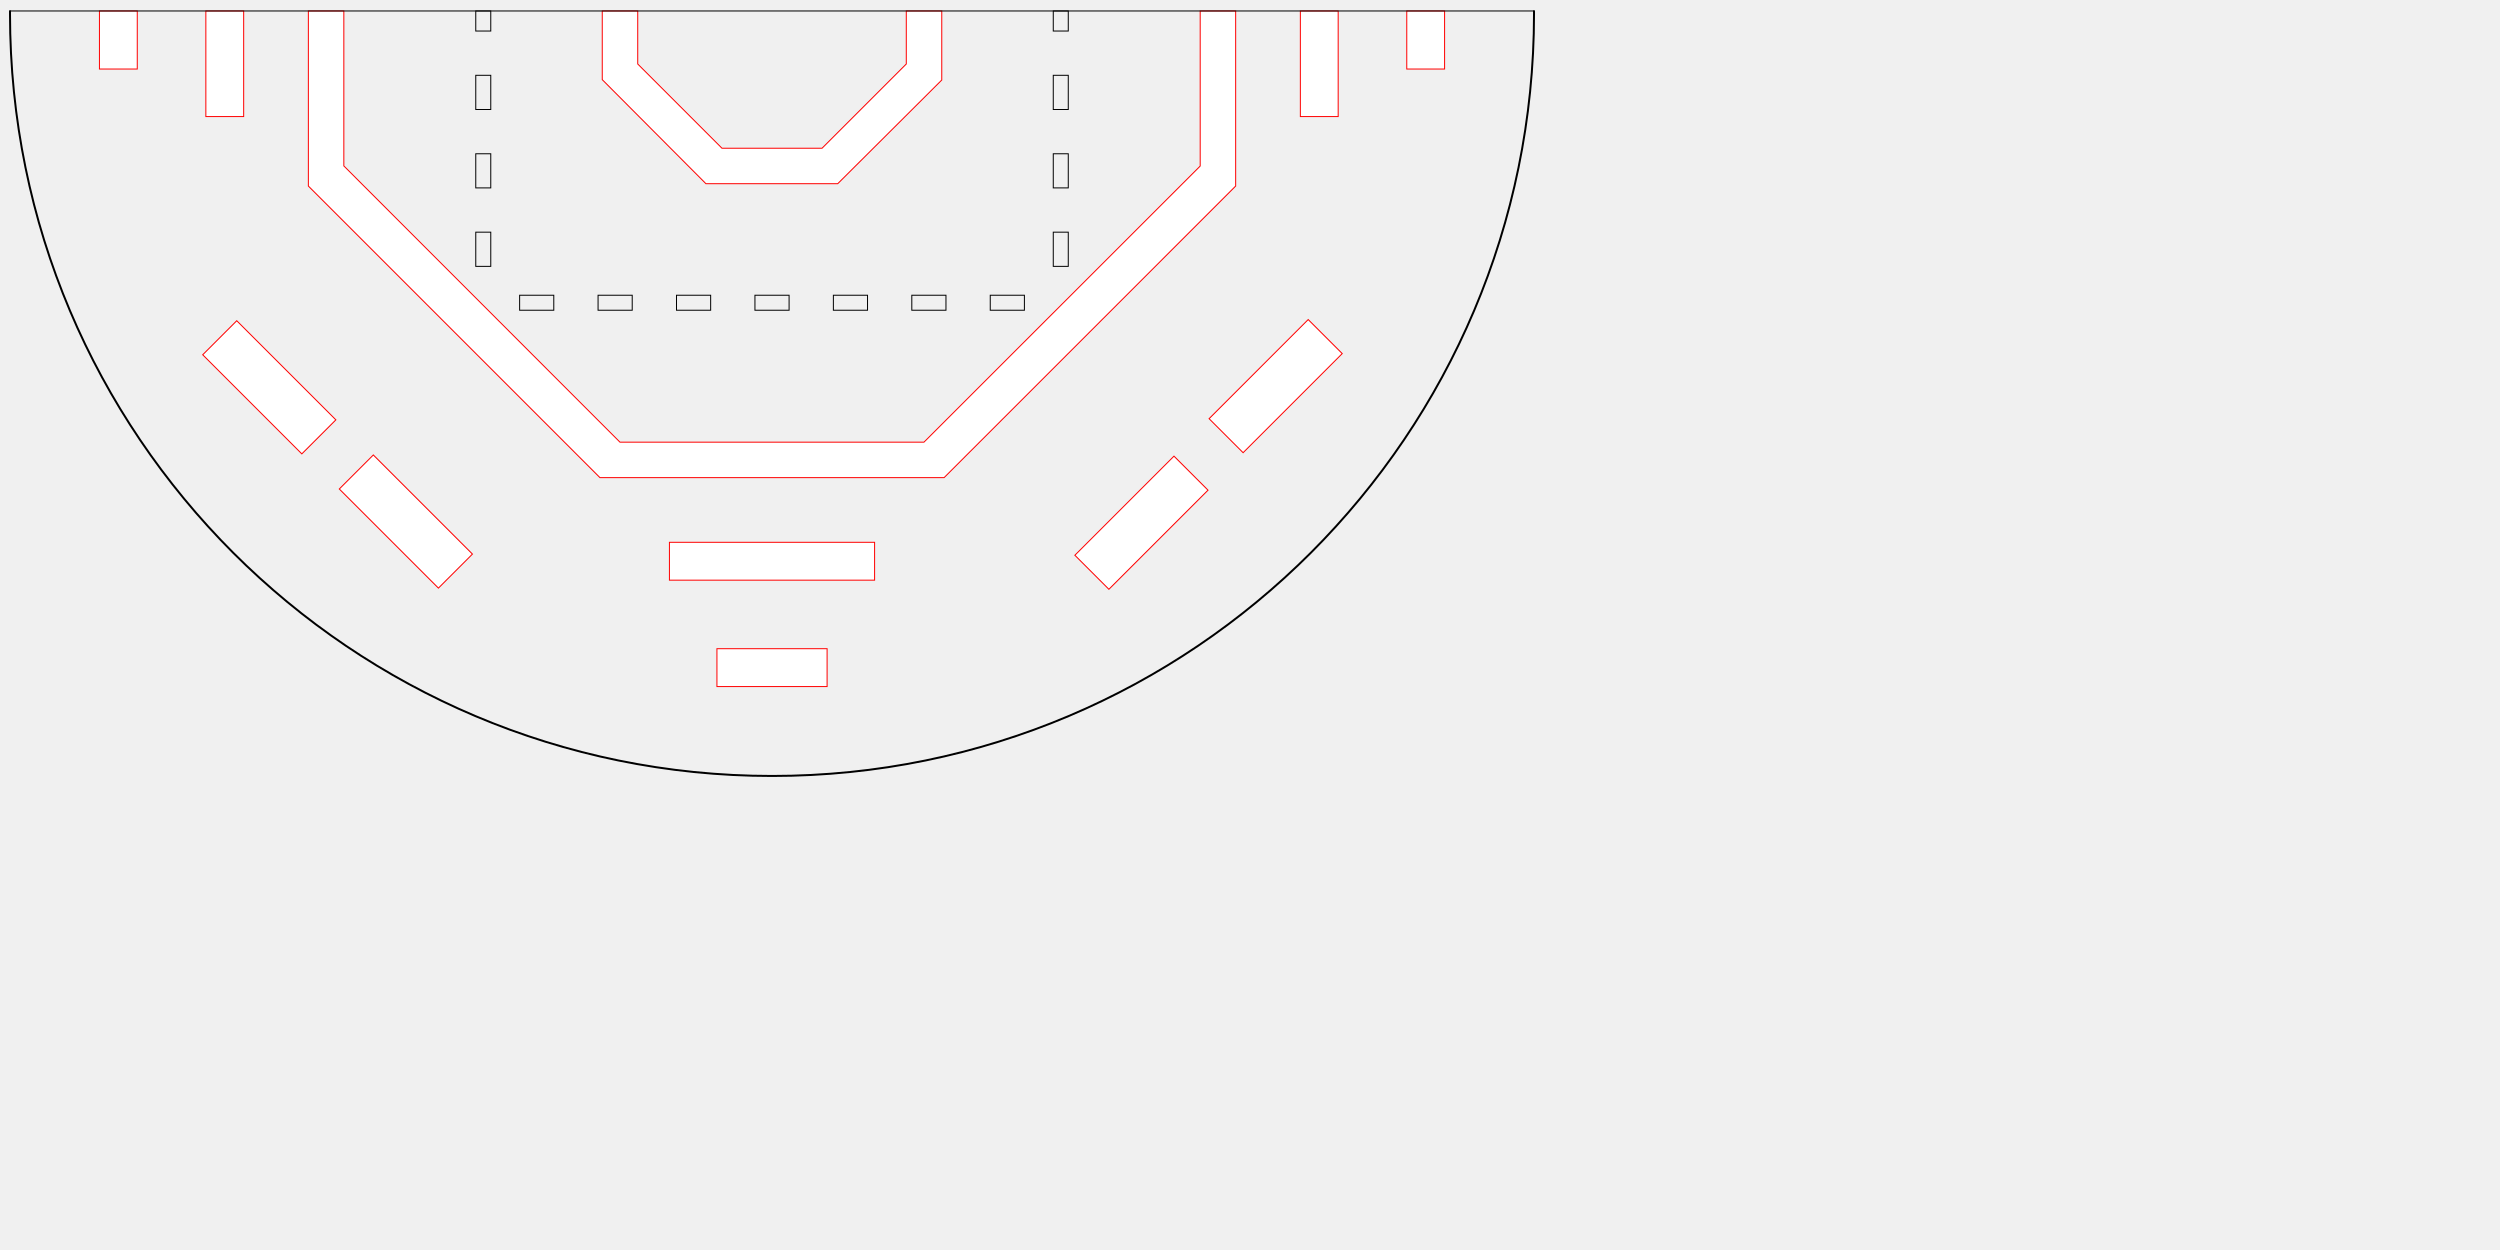
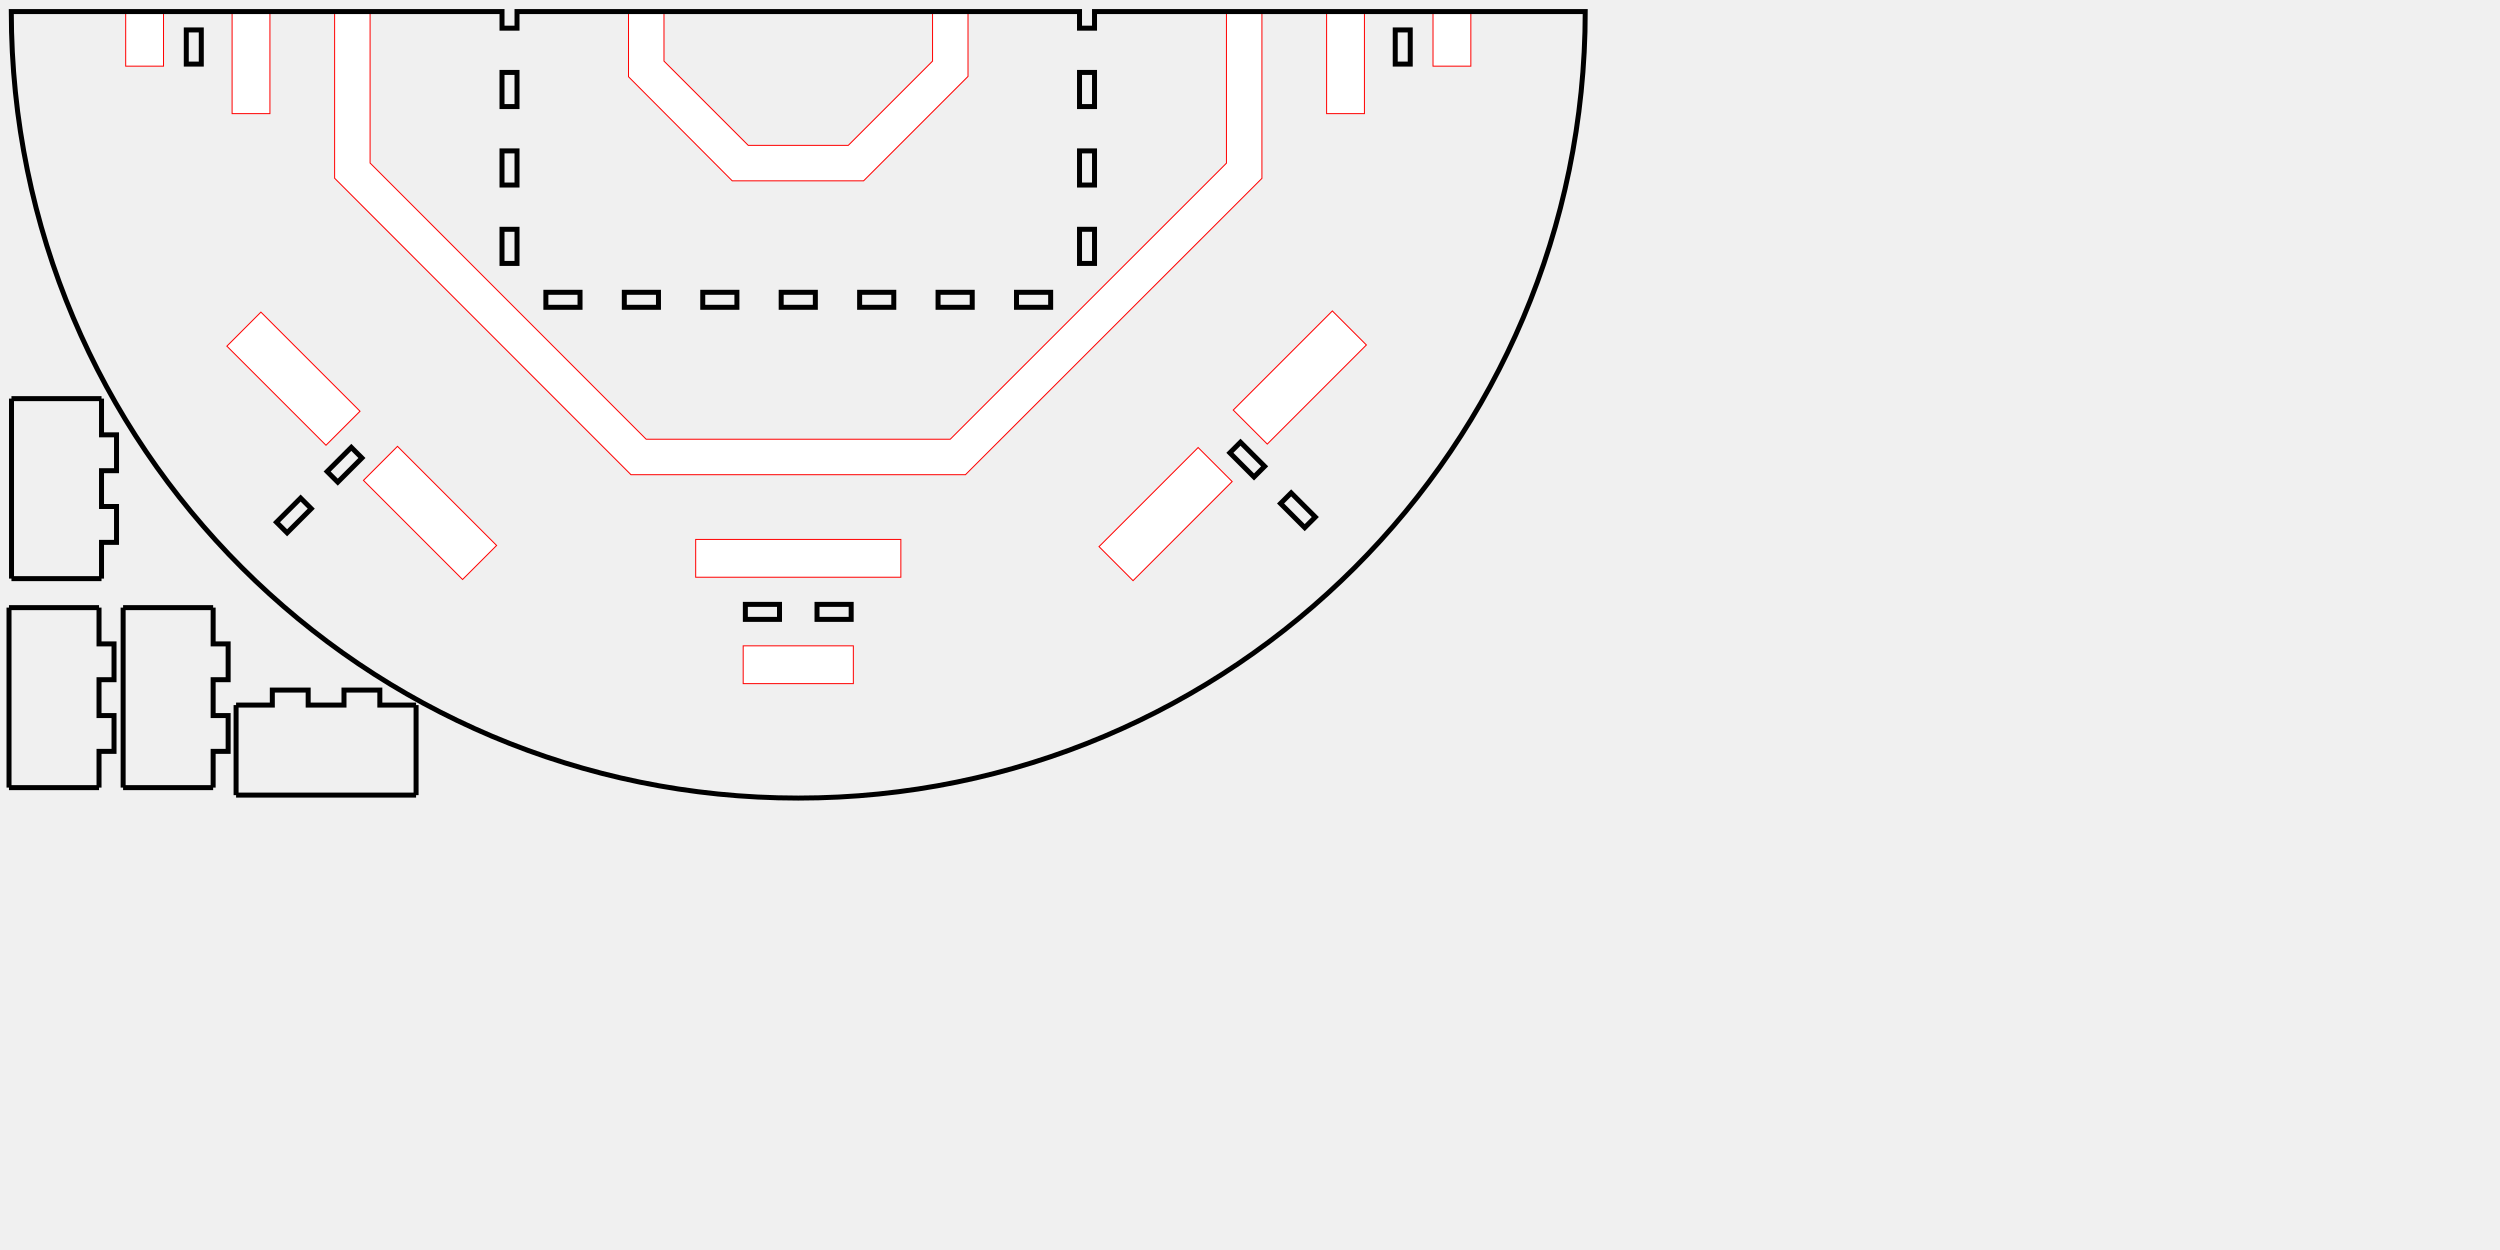
<svg xmlns="http://www.w3.org/2000/svg" width="500mm" height="250mm" viewBox="0 0 500 250" version="1.1" id="svg91">
  <defs id="defs85">
-     <clipPath clipPathUnits="userSpaceOnUse" id="clipPath101">
-       <rect style="color:#000000;clip-rule:nonzero;display:inline;overflow:visible;visibility:visible;opacity:1;isolation:auto;mix-blend-mode:normal;color-interpolation:sRGB;color-interpolation-filters:linearRGB;solid-color:#000000;solid-opacity:1;fill:none;fill-opacity:1;fill-rule:nonzero;stroke:#000000;stroke-width:0.2;stroke-miterlimit:4;stroke-dasharray:none;stroke-opacity:1;color-rendering:auto;image-rendering:auto;shape-rendering:auto;text-rendering:auto;enable-background:accumulate" id="rect103" width="499.8" height="249.8" x="-69.22" y="-102.871" />
+     <clipPath id="clipPath101" clipPathUnits="userSpaceOnUse">
+       <rect y="-102.871" x="-69.22" height="249.8" width="499.8" id="rect103" style="color:#000000;clip-rule:nonzero;display:inline;overflow:visible;visibility:visible;opacity:1;isolation:auto;mix-blend-mode:normal;color-interpolation:sRGB;color-interpolation-filters:linearRGB;solid-color:#000000;solid-opacity:1;fill:none;fill-opacity:1;fill-rule:nonzero;stroke:#000000;stroke-width:0.2;stroke-miterlimit:4;stroke-dasharray:none;stroke-opacity:1;color-rendering:auto;image-rendering:auto;shape-rendering:auto;text-rendering:auto;enable-background:accumulate" />
    </clipPath>
  </defs>
-   <g id="layer1" transform="translate(0,-47)">
-     <g transform="matrix(0,2.872749,-2.872749,0,607.9138,-842.0745)" id="g132" style="stroke:#ff0000;stroke-width:0.348" />
-     <g transform="matrix(0,-2.872749,-2.872749,0,607.9138,939.2625)" id="g138" style="stroke:#ff0000;stroke-width:0.348" />
-     <g id="g144" transform="matrix(-2.872749,0,0,2.872749,1235.838,-214.1519)" style="stroke:#ff0000;stroke-width:0.348" />
-     <g transform="matrix(2.872749,0,0,2.872749,-545.5021,-214.1519)" id="g150" style="stroke:#ff0000;stroke-width:0.348" />
-     <g id="g156" style="stroke:#ff0000;stroke-width:0.348" transform="matrix(0,2.872749,-2.872749,0,607.9138,-842.6417)" />
-     <g transform="matrix(0,2.872749,-2.872749,0,608.7585,-842.6416)" id="g162" style="stroke:#ff0000;stroke-width:0.348" />
-     <g transform="matrix(0,2.872749,-2.872749,0,607.3182,-842.6417)" id="g168" style="stroke:#ff0000;stroke-width:0.348" />
-     <g id="g964">
-       <path style="color:#000000;clip-rule:nonzero;display:inline;overflow:visible;visibility:visible;opacity:1;isolation:auto;mix-blend-mode:normal;color-interpolation:sRGB;color-interpolation-filters:linearRGB;solid-color:#000000;solid-opacity:1;fill:#ffffff;fill-opacity:1;fill-rule:nonzero;stroke:#ff0000;stroke-width:0.2;stroke-miterlimit:4;stroke-dasharray:none;stroke-opacity:1;color-rendering:auto;image-rendering:auto;shape-rendering:auto;text-rendering:auto;enable-background:accumulate" d="m 165.419,184.309 v -7.564 h -22.032 v 7.564 z m 56.359,-19.452 19.823,-19.823 -6.806,-6.806 -19.823,19.823 z m -134.096,-0.236 6.806,-6.806 -19.823,-19.823 -6.806,6.806 z m 87.237,-1.594 v -7.565 H 133.886 v 7.565 z m 13.901,-20.504 29.156,-29.156 29.156,-29.157 V 50.286 49.194 h -7.094 v 0.612 30.404 l -27.622,27.61 -27.623,27.61 H 154.391 123.988 L 96.378,107.808 68.767,80.185 V 49.782 49.194 h -7.095 v 1.081 33.937 l 29.156,29.156 29.156,29.156 h 34.418 z m -128.455,-4.747 6.806,-6.806 -19.823,-19.823 -6.806,6.806 z m 188.257,-0.236 19.823,-19.822 -6.806,-6.806 -19.822,19.823 z M 167.542,83.743 177.948,73.374 188.352,63.004 V 49.828 49.194 h -7.094 v 0.599 10.005 l -8.426,8.426 -8.426,8.426 h -10.005 -10.004 l -8.426,-8.426 -8.426,-8.426 V 49.793 49.194 h -7.094 v 0.634 13.105 l 10.369,10.406 10.369,10.406 h 13.176 z M 267.635,70.31 V 49.194 h -7.564 v 21.117 z m -218.901,0 V 49.194 H 41.17 V 70.31 Z M 288.918,60.809 V 49.194 h -7.565 v 11.616 z m -261.465,0 V 49.194 h -7.565 v 11.616 z" id="path1142" />
-       <path id="path1144" d="m 154.402,202.293 c 84.222,1e-5 152.5,-68.277 152.5,-152.5 0,-0.2 -0.003,-0.4 -0.004,-0.6 h -0.199 c 7.9e-4,0.2 0.004,0.4 0.004,0.6 10e-6,84.114 -68.187,152.299 -152.301,152.299 -84.114,0 -152.301,-68.185 -152.301,-152.299 0,-0.2 0.003,-0.4 0.004,-0.6 h -0.199 c 0,0.2 -0.004,0.4 -0.004,0.6 0,84.222 68.278,152.5 152.5,152.5 z m 50.478,-93.25 v -3 h -6.83 v 3 z m -15.688,0 v -3 h -6.83 v 3 z m -15.687,0 v -3 h -6.83 v 3 z m -15.687,0 v -3 h -6.83 v 3 z m -15.687,0 v -3 h -6.83 v 3 z m -15.688,0 v -3 h -6.83 v 3 z m -15.687,0 v -3 h -6.83 v 3 z m 102.898,-8.773 v -6.83 h -3 v 6.83 z m -115.5,0 v -6.83 h -3 v 6.83 z M 213.653,84.583 v -6.83 h -3 v 6.83 z m -115.5,0 v -6.83 h -3 v 6.83 z M 213.653,68.896 v -6.83 h -3 v 6.83 z m -115.5,0 v -6.83 h -3 v 6.83 z M 213.653,53.208 v -4.015 h -3 v 4.015 z m -115.5,0 v -4.015 h -3 v 4.015 z" style="fill:none;stroke:#000000;stroke-width:0.2;stroke-miterlimit:4;stroke-dasharray:none" />
-       <path id="path152" d="M 306.899,49.194 H 1.906" style="fill:none;fill-rule:evenodd;stroke:#000000;stroke-width:0.2;stroke-linecap:butt;stroke-linejoin:miter;stroke-miterlimit:4;stroke-dasharray:none;stroke-opacity:1" />
+   <g transform="translate(0,-47)" id="layer1">
+     <g style="stroke:#ff0000;stroke-width:0.348" id="g132" transform="matrix(0,2.872749,-2.872749,0,607.9138,-842.0745)" />
+     <g style="stroke:#ff0000;stroke-width:0.348" id="g138" transform="matrix(0,-2.872749,-2.872749,0,607.9138,939.2625)" />
+     <g style="stroke:#ff0000;stroke-width:0.348" transform="matrix(-2.872749,0,0,2.872749,1235.838,-214.1519)" id="g144" />
+     <g style="stroke:#ff0000;stroke-width:0.348" id="g150" transform="matrix(2.872749,0,0,2.872749,-545.5021,-214.1519)" />
+     <g transform="matrix(0,2.872749,-2.872749,0,607.9138,-842.6417)" style="stroke:#ff0000;stroke-width:0.348" id="g156" />
+     <g style="stroke:#ff0000;stroke-width:0.348" id="g162" transform="matrix(0,2.872749,-2.872749,0,608.7585,-842.6416)" />
+     <g style="stroke:#ff0000;stroke-width:0.348" id="g168" transform="matrix(0,2.872749,-2.872749,0,607.3182,-842.6417)" />
+     <g id="g105" transform="translate(-201.5696,196.3964)">
+       <path d="m 248.786,-8.381 h 7.248 v -3 h 7.17 v 3 h 7.163 v -3 h 7.17 v 3 h 7.248" style="fill:none;stroke:#000000" id="path44" />
+       <path d="M 284.786,-8.381 V 9.632" style="fill:none;stroke:#000000" id="path46" />
+       <path d="m 284.786,9.619 -36,0.002" style="fill:none;stroke:#000000" id="path48" />
+       <path d="M 248.786,9.632 V -8.381" style="fill:none;stroke:#000000" id="path50" />
    </g>
+     <g transform="rotate(90,66.99338,-55.07046)" id="g125">
+       <path d="m 248.786,-8.381 h 7.248 v -3 h 7.17 v 3 h 7.163 v -3 h 7.17 v 3 h 7.248" style="fill:none;stroke:#000000" id="path117" />
+       <path d="M 284.786,-8.381 V 9.632" style="fill:none;stroke:#000000" id="path119" />
+       <path d="m 284.786,9.619 -36,0.002" style="fill:none;stroke:#000000" id="path121" />
+       <path d="M 248.786,9.632 V -8.381" style="fill:none;stroke:#000000" id="path123" />
+     </g>
+     <g id="g135" transform="rotate(90,45.84224,-34.41749)">
+       <path id="path127" style="fill:none;stroke:#000000" d="m 248.786,-8.381 h 7.248 v -3 h 7.17 v 3 h 7.163 v -3 h 7.17 v 3 h 7.248" />
+       <path id="path129" style="fill:none;stroke:#000000" d="M 284.786,-8.381 V 9.632" />
+       <path id="path131" style="fill:none;stroke:#000000" d="m 284.786,9.619 -36,0.002" />
+       <path id="path133" style="fill:none;stroke:#000000" d="M 248.786,9.632 V -8.381" />
+     </g>
+     <g id="g213" transform="translate(-49.26818,47.36728)" />
+     <g id="g519" transform="rotate(-180,-9.441479,118.9279)">
+       <path style="color:#000000;clip-rule:nonzero;display:inline;overflow:visible;visibility:visible;opacity:1;isolation:auto;mix-blend-mode:normal;color-interpolation:sRGB;color-interpolation-filters:linearRGB;solid-color:#000000;solid-opacity:1;fill:#ffffff;fill-opacity:1;fill-rule:nonzero;stroke:#ff0000;stroke-width:0.756;stroke-miterlimit:4;stroke-dasharray:none;stroke-opacity:1;color-rendering:auto;image-rendering:auto;shape-rendering:auto;text-rendering:auto;enable-background:accumulate" d="m -716.416,26.928 v 28.592 h 83.27 V 26.928 Z m -211.428,77.85 -74.92,74.92 25.725,25.725 74.918,-74.92 z m 506.818,0.891 -25.723,25.725 74.918,74.92 25.725,-25.725 z m -331.301,1.697 v 28.59 h 155.088 v -28.59 z m -48.809,77.496 -112.061,112.012 -112.062,112.014 v 126.072 h 26.812 V 420.375 l 104.402,-104.352 104.402,-104.35 h 114.91 114.91 l 104.352,104.402 104.35,104.402 v 114.48 h 26.812 V 408.982 L -436.32,296.922 -548.332,184.861 h -126.402 z m 483.354,22.27 -25.725,25.723 74.92,74.92 25.723,-25.725 z m -711.523,0.891 -74.92,74.918 25.725,25.725 74.918,-74.92 z m 305.129,198.998 -39.461,39.463 -39.461,39.461 v 49.016 h 26.812 v -37.434 l 31.846,-31.846 31.848,-31.848 h 37.811 37.811 l 31.846,31.848 31.848,31.846 v 37.434 h 26.812 v -49.285 l -39.193,-39.328 -39.193,-39.326 h -49.662 z m -378.572,50.773 v 77.166 h 28.59 v -77.166 z m 827.342,0 v 77.166 h 28.592 v -77.166 z m -907.779,35.908 v 41.258 h 28.592 v -41.258 z m 988.215,0 v 41.258 h 28.592 v -41.258 z" transform="matrix(0.2645833,0,0,0.2645833,0,47)" id="path515" />
+       <path style="fill:none;stroke:#000000;stroke-width:3.78" d="M -674.781,-59.561 A 594.898,594.898 0 0 0 -1269.66,534.959 h 370.941 v -12.529 h 11.338 v 12.529 h 425.197 v -12.529 h 11.34 v 12.529 H -79.898 A 594.898,594.898 0 0 0 -674.781,-59.561 Z m 386.396,200.516 8.018,8.018 -18.252,18.252 -8.018,-8.018 z m -38.305,38.307 8.018,8.018 -18.254,18.252 -8.018,-8.018 z M -865.562,311.398 h 25.812 v 11.34 h -25.812 z m 59.291,0 h 25.814 v 11.34 h -25.814 z m 59.291,0 h 25.814 v 11.34 h -25.814 z m 59.291,0 h 25.814 v 11.34 h -25.814 z m 59.291,0 h 25.814 v 11.34 h -25.814 z m 59.293,0 h 25.814 v 11.34 h -25.814 z m 59.291,0 H -484 v 11.34 h -25.814 z m -388.904,33.156 h 11.338 v 25.814 h -11.338 z m 436.535,0 h 11.34 v 25.814 h -11.34 z m -436.535,59.291 h 11.338 v 25.814 h -11.338 z m 436.535,0 h 11.34 v 25.814 h -11.34 z m -436.535,59.293 h 11.338 v 25.814 h -11.338 z m 436.535,0 h 11.34 v 25.814 h -11.34 z" transform="matrix(0.2645833,0,0,0.2645833,0,47)" id="path517" />
+     </g>
+     <g transform="rotate(90,57.25371,-23.00602)" id="g531">
+       <path d="m 248.786,-8.381 h 7.248 v -3 h 7.17 v 3 h 7.163 v -3 h 7.17 v 3 h 7.248" style="fill:none;stroke:#000000" id="path523" />
+       <path d="M 284.786,-8.381 V 9.632" style="fill:none;stroke:#000000" id="path525" />
+       <path d="m 284.786,9.619 -36,0.002" style="fill:none;stroke:#000000" id="path527" />
+       <path d="M 248.786,9.632 V -8.381" style="fill:none;stroke:#000000" id="path529" />
+     </g>
+     <path id="path666" style="fill:none;stroke:#000000;stroke-width:1" d="m 282.048,59.818 h -3 v -6.83 h 3 z" />
+     <path id="path143" style="fill:none;stroke:#000000;stroke-width:1" d="m 245.975,137.563 2.121,-2.121 4.83,4.83 -2.121,2.121 z m 10.135,10.135 2.121,-2.121 4.83,4.83 -2.121,2.121 z" />
+     <path id="path64" style="fill:none;stroke:#000000;stroke-width:1" d="m 170.234,170.875 v -3 h -6.83 v 3 z m -14.333,0 v -3 h -6.83 v 3 z" />
+     <path d="m 40.257,59.818 h -3 v -6.83 h 3 z" style="fill:none;stroke:#000000;stroke-width:1" id="path740" />
  </g>
+   <g id="g69" />
</svg>
